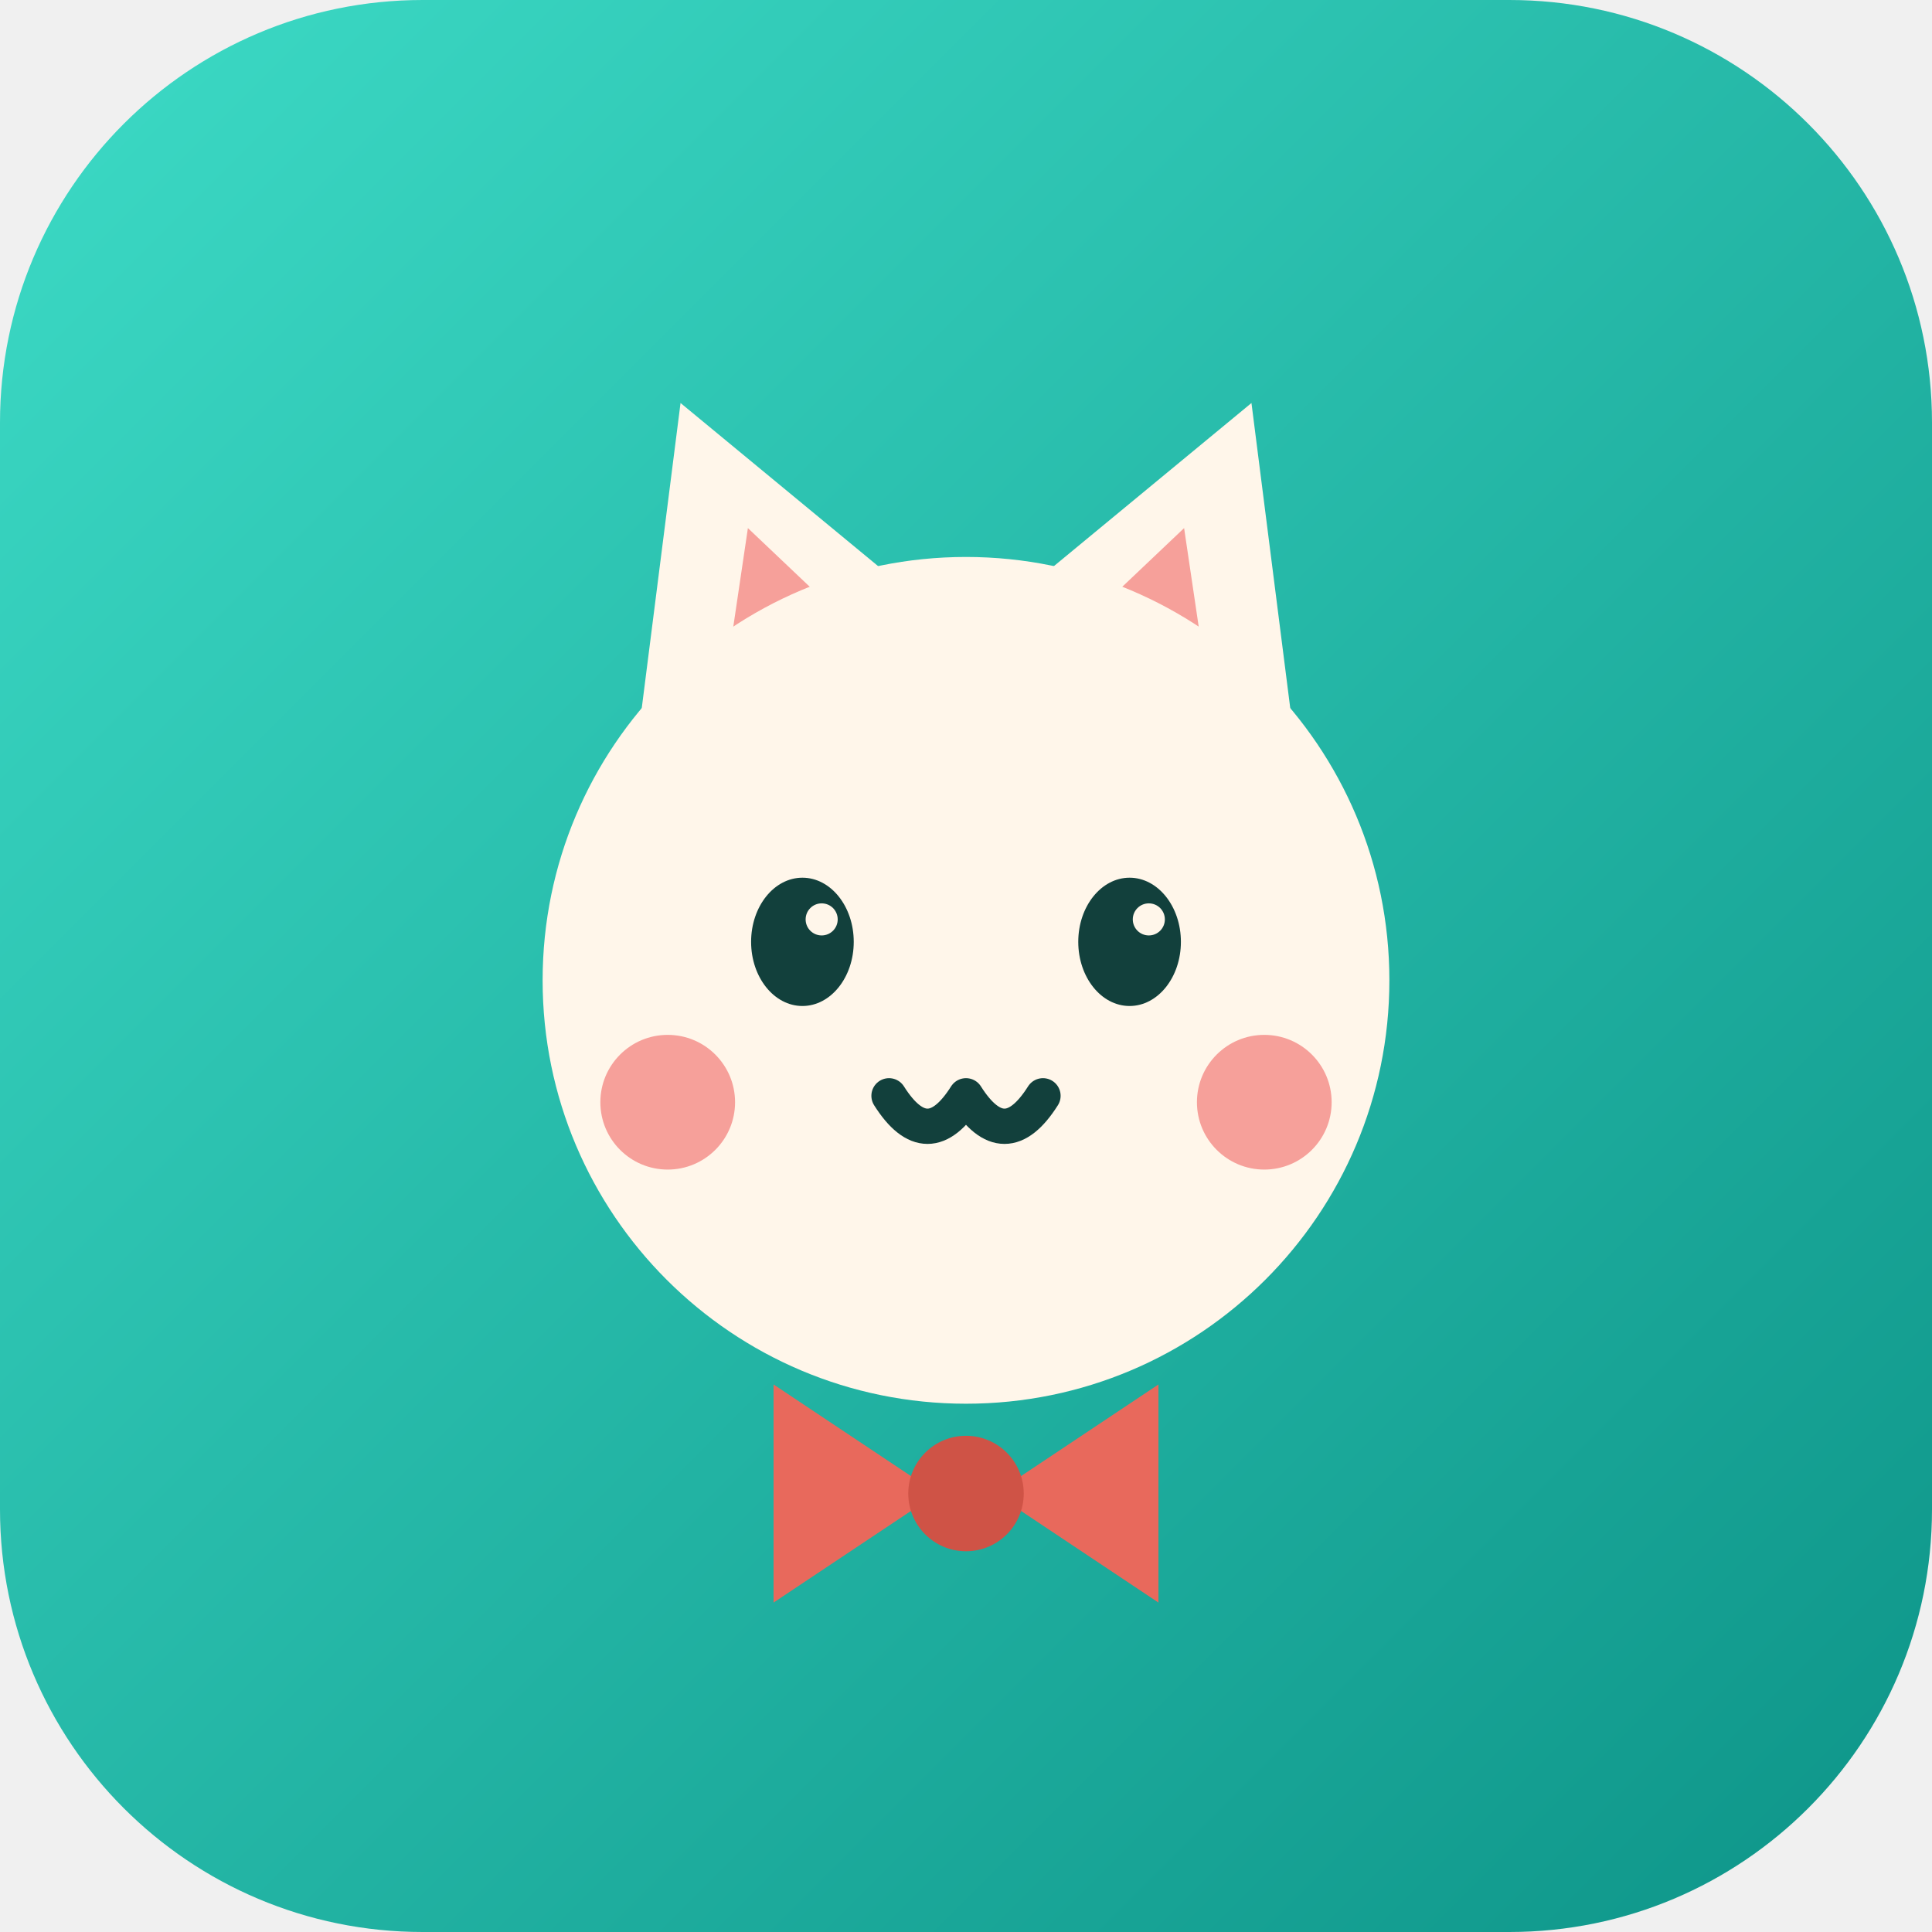
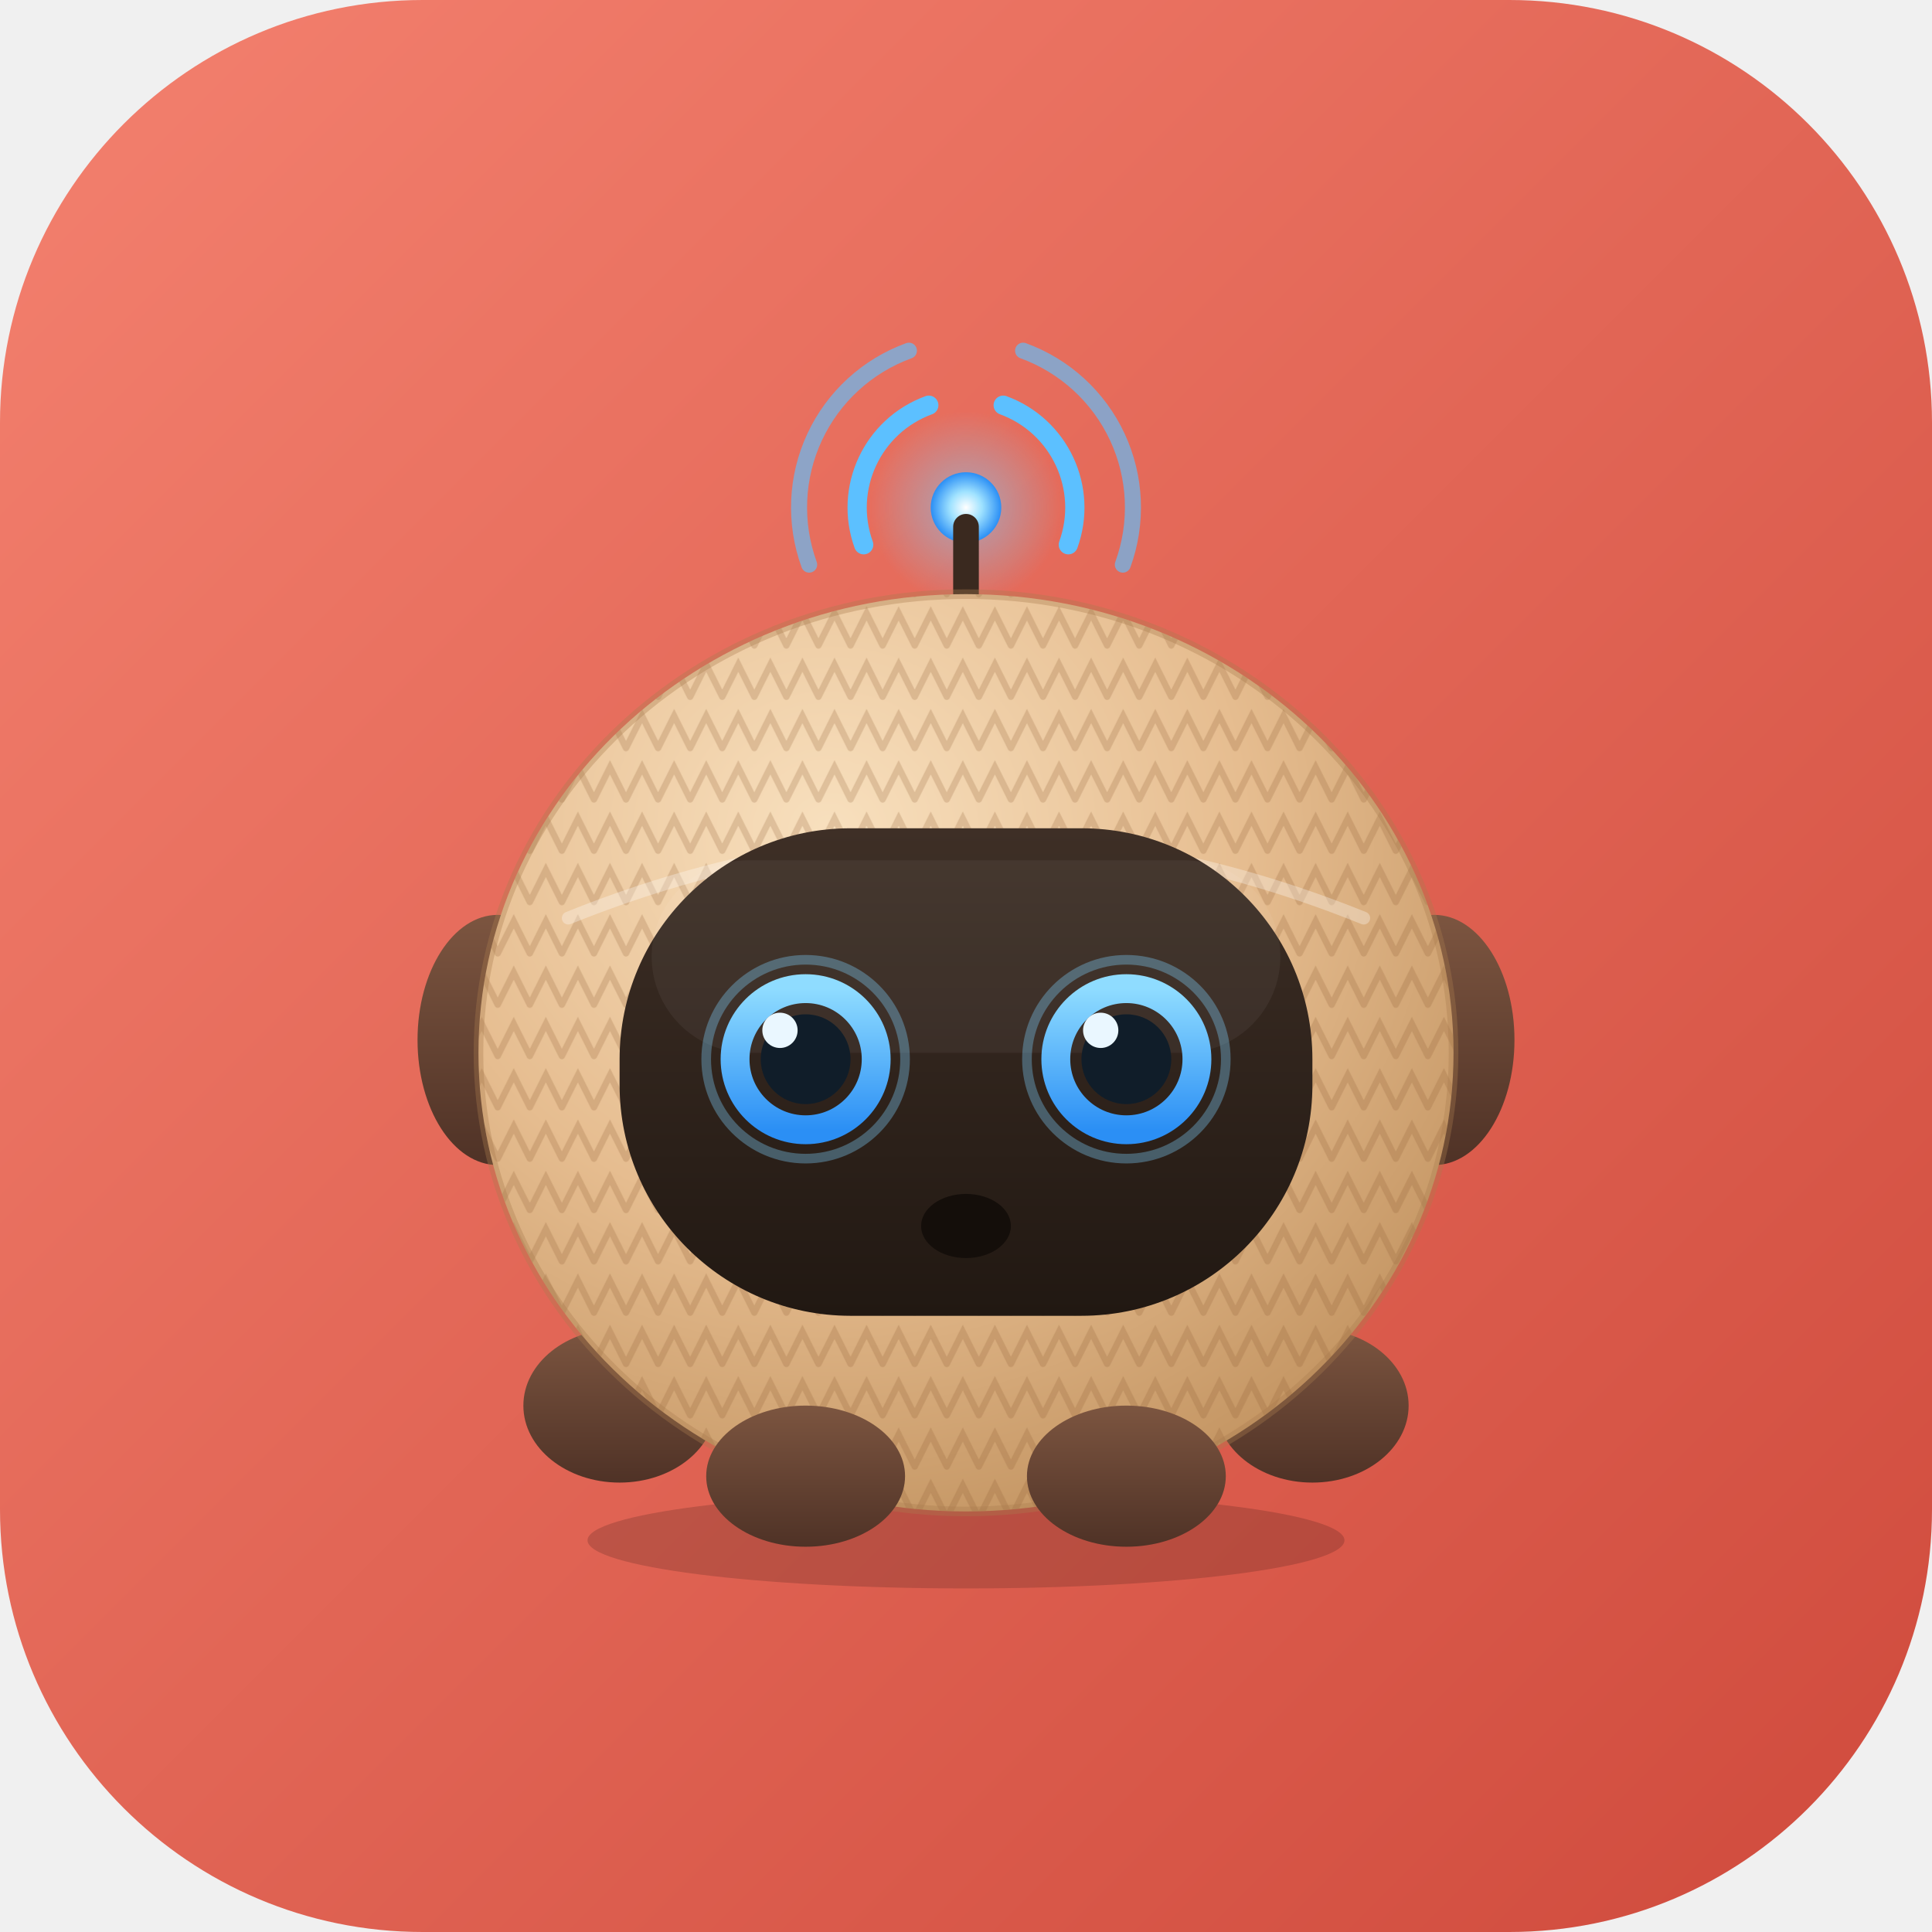
<svg xmlns="http://www.w3.org/2000/svg" viewBox="0 0 512 512" role="img" aria-label="秘書アプリ">
  <defs>
    <linearGradient id="bg" x1="0" y1="0" x2="1" y2="1">
-       <stop offset="0" stop-color="#3ddbc6" />
-       <stop offset="1" stop-color="#0d9488" />
+       <stop offset="0" stop-color="#f4816f" />
+       <stop offset="1" stop-color="#cf4a3c" />
    </linearGradient>
+     <radialGradient id="body" cx="36%" cy="26%" r="82%">
+       <stop offset="0" stop-color="#f8e0be" />
+       <stop offset="0.52" stop-color="#e6bd90" />
+       <stop offset="1" stop-color="#c1925f" />
+     </radialGradient>
+     <linearGradient id="face" x1="0" y1="0" x2="0" y2="1">
+       <stop offset="0" stop-color="#3e2f26" />
+       <stop offset="1" stop-color="#211812" />
+     </linearGradient>
+     <linearGradient id="shell" x1="0" y1="0" x2="0" y2="1">
+       <stop offset="0" stop-color="#7c5540" />
+       <stop offset="1" stop-color="#4f3226" />
+     </linearGradient>
+     <linearGradient id="eye" x1="0" y1="0" x2="0" y2="1">
+       <stop offset="0" stop-color="#8fdcff" />
+       <stop offset="1" stop-color="#2b8ff5" />
+     </linearGradient>
+     <radialGradient id="lamp" cx="50%" cy="50%" r="50%">
+       <stop offset="0" stop-color="#ffffff" />
+       <stop offset="0.45" stop-color="#9fe2ff" />
+       <stop offset="1" stop-color="#2b8ff5" />
+     </radialGradient>
+     <radialGradient id="glow" cx="50%" cy="50%" r="50%">
+       <stop offset="0" stop-color="#7fd0ff" stop-opacity="0.55" />
+       <stop offset="1" stop-color="#7fd0ff" stop-opacity="0" />
+     </radialGradient>
+     <pattern id="knit" width="20" height="16" patternUnits="userSpaceOnUse">
+       <path d="M0 13 L5 3 L10 13 M10 13 L15 3 L20 13" fill="none" stroke="#8d5f36" stroke-opacity="0.22" stroke-width="2" stroke-linecap="round" />
+     </pattern>
  </defs>
  <rect width="512" height="512" rx="112" fill="url(#bg)" />
-   <g transform="translate(38.4 18.4) scale(0.85)">
-     <path d="M152 222 L167 104 L253 175 Z" fill="#fff6ea" />
-     <path d="M360 222 L345 104 L259 175 Z" fill="#fff6ea" />
-     <path d="M180 197 L188 143 L227 180 Z" fill="#f6a09a" />
-     <path d="M332 197 L324 143 L285 180 Z" fill="#f6a09a" />
-     <circle cx="256" cy="284" r="132" fill="#fff6ea" />
-     <circle cx="163" cy="322" r="21" fill="#f6a09a" />
-     <circle cx="349" cy="322" r="21" fill="#f6a09a" />
-     <ellipse cx="205" cy="272" rx="16" ry="20" fill="#12403c" />
-     <ellipse cx="307" cy="272" rx="16" ry="20" fill="#12403c" />
-     <circle cx="211" cy="265" r="5" fill="#fff6ea" />
-     <circle cx="313" cy="265" r="5" fill="#fff6ea" />
-     <path d="M232 320 q12 19 24 0 q12 19 24 0" fill="none" stroke="#12403c" stroke-width="11" stroke-linecap="round" stroke-linejoin="round" />
-     <path d="M196 410 L247 444 L196 478 Z" fill="#e8695c" />
-     <path d="M316 410 L265 444 L316 478 Z" fill="#e8695c" />
-     <circle cx="256" cy="444" r="18" fill="#cf5346" />
+   <g transform="translate(38.4 24) scale(0.85)">
+     <ellipse cx="256" cy="452" rx="118" ry="15" fill="#000000" opacity="0.16" />
+     <ellipse cx="148" cy="410" rx="30" ry="24" fill="url(#shell)" />
+     <ellipse cx="364" cy="410" rx="30" ry="24" fill="url(#shell)" />
+     <ellipse cx="110" cy="296" rx="25" ry="39" fill="url(#shell)" />
+     <ellipse cx="402" cy="296" rx="25" ry="39" fill="url(#shell)" />
+     <circle cx="256" cy="130" r="30" fill="url(#glow)" />
+     <circle cx="256" cy="130" r="11" fill="url(#lamp)" />
+     <rect x="252" y="132" width="8" height="42" rx="4" fill="#3a291f" />
+     <ellipse cx="256" cy="176" rx="47" ry="13" fill="url(#shell)" />
+     <ellipse cx="256" cy="300" rx="152" ry="143" fill="url(#body)" />
+     <ellipse cx="256" cy="300" rx="152" ry="143" fill="url(#knit)" />
+     <path d="M132 258 Q256 208 380 258" fill="none" stroke="#ffffff" stroke-opacity="0.3" stroke-width="4" stroke-linecap="round" />
+     <ellipse cx="256" cy="300" rx="152" ry="143" fill="none" stroke="#a97c4d" stroke-opacity="0.35" stroke-width="3" />
+     <ellipse cx="206" cy="432" rx="31" ry="22" fill="url(#shell)" />
+     <ellipse cx="306" cy="432" rx="31" ry="22" fill="url(#shell)" />
+     <rect x="148" y="230" width="216" height="152" rx="72" fill="url(#face)" />
+     <rect x="158" y="240" width="196" height="60" rx="30" fill="#ffffff" opacity="0.05" />
+     <circle cx="206" cy="302" r="31" fill="none" stroke="#7fd0ff" stroke-opacity="0.35" stroke-width="3" />
+     <circle cx="206" cy="302" r="22" fill="none" stroke="url(#eye)" stroke-width="9" />
+     <circle cx="206" cy="302" r="14" fill="#101d29" />
+     <circle cx="198" cy="293" r="5.5" fill="#eaf7ff" />
+     <circle cx="306" cy="302" r="31" fill="none" stroke="#7fd0ff" stroke-opacity="0.35" stroke-width="3" />
+     <circle cx="306" cy="302" r="22" fill="none" stroke="url(#eye)" stroke-width="9" />
+     <circle cx="306" cy="302" r="14" fill="#101d29" />
+     <circle cx="298" cy="293" r="5.5" fill="#eaf7ff" />
+     <ellipse cx="256" cy="354" rx="14" ry="10" fill="#140e0a" />
+     <g fill="none" stroke="#5cc0ff" stroke-linecap="round">
+       <path d="M224.1 141.6 A 34 34 0 0 1 244.4 98.1" stroke-width="6" />
+       <path d="M287.9 141.6 A 34 34 0 0 0 267.6 98.1" stroke-width="6" />
+       <path d="M207.1 147.8 A 52 52 0 0 1 238.2 81.1" stroke-width="5" stroke-opacity="0.65" />
+       <path d="M304.9 147.8 A 52 52 0 0 0 273.8 81.1" stroke-width="5" stroke-opacity="0.65" />
+     </g>
  </g>
</svg>
